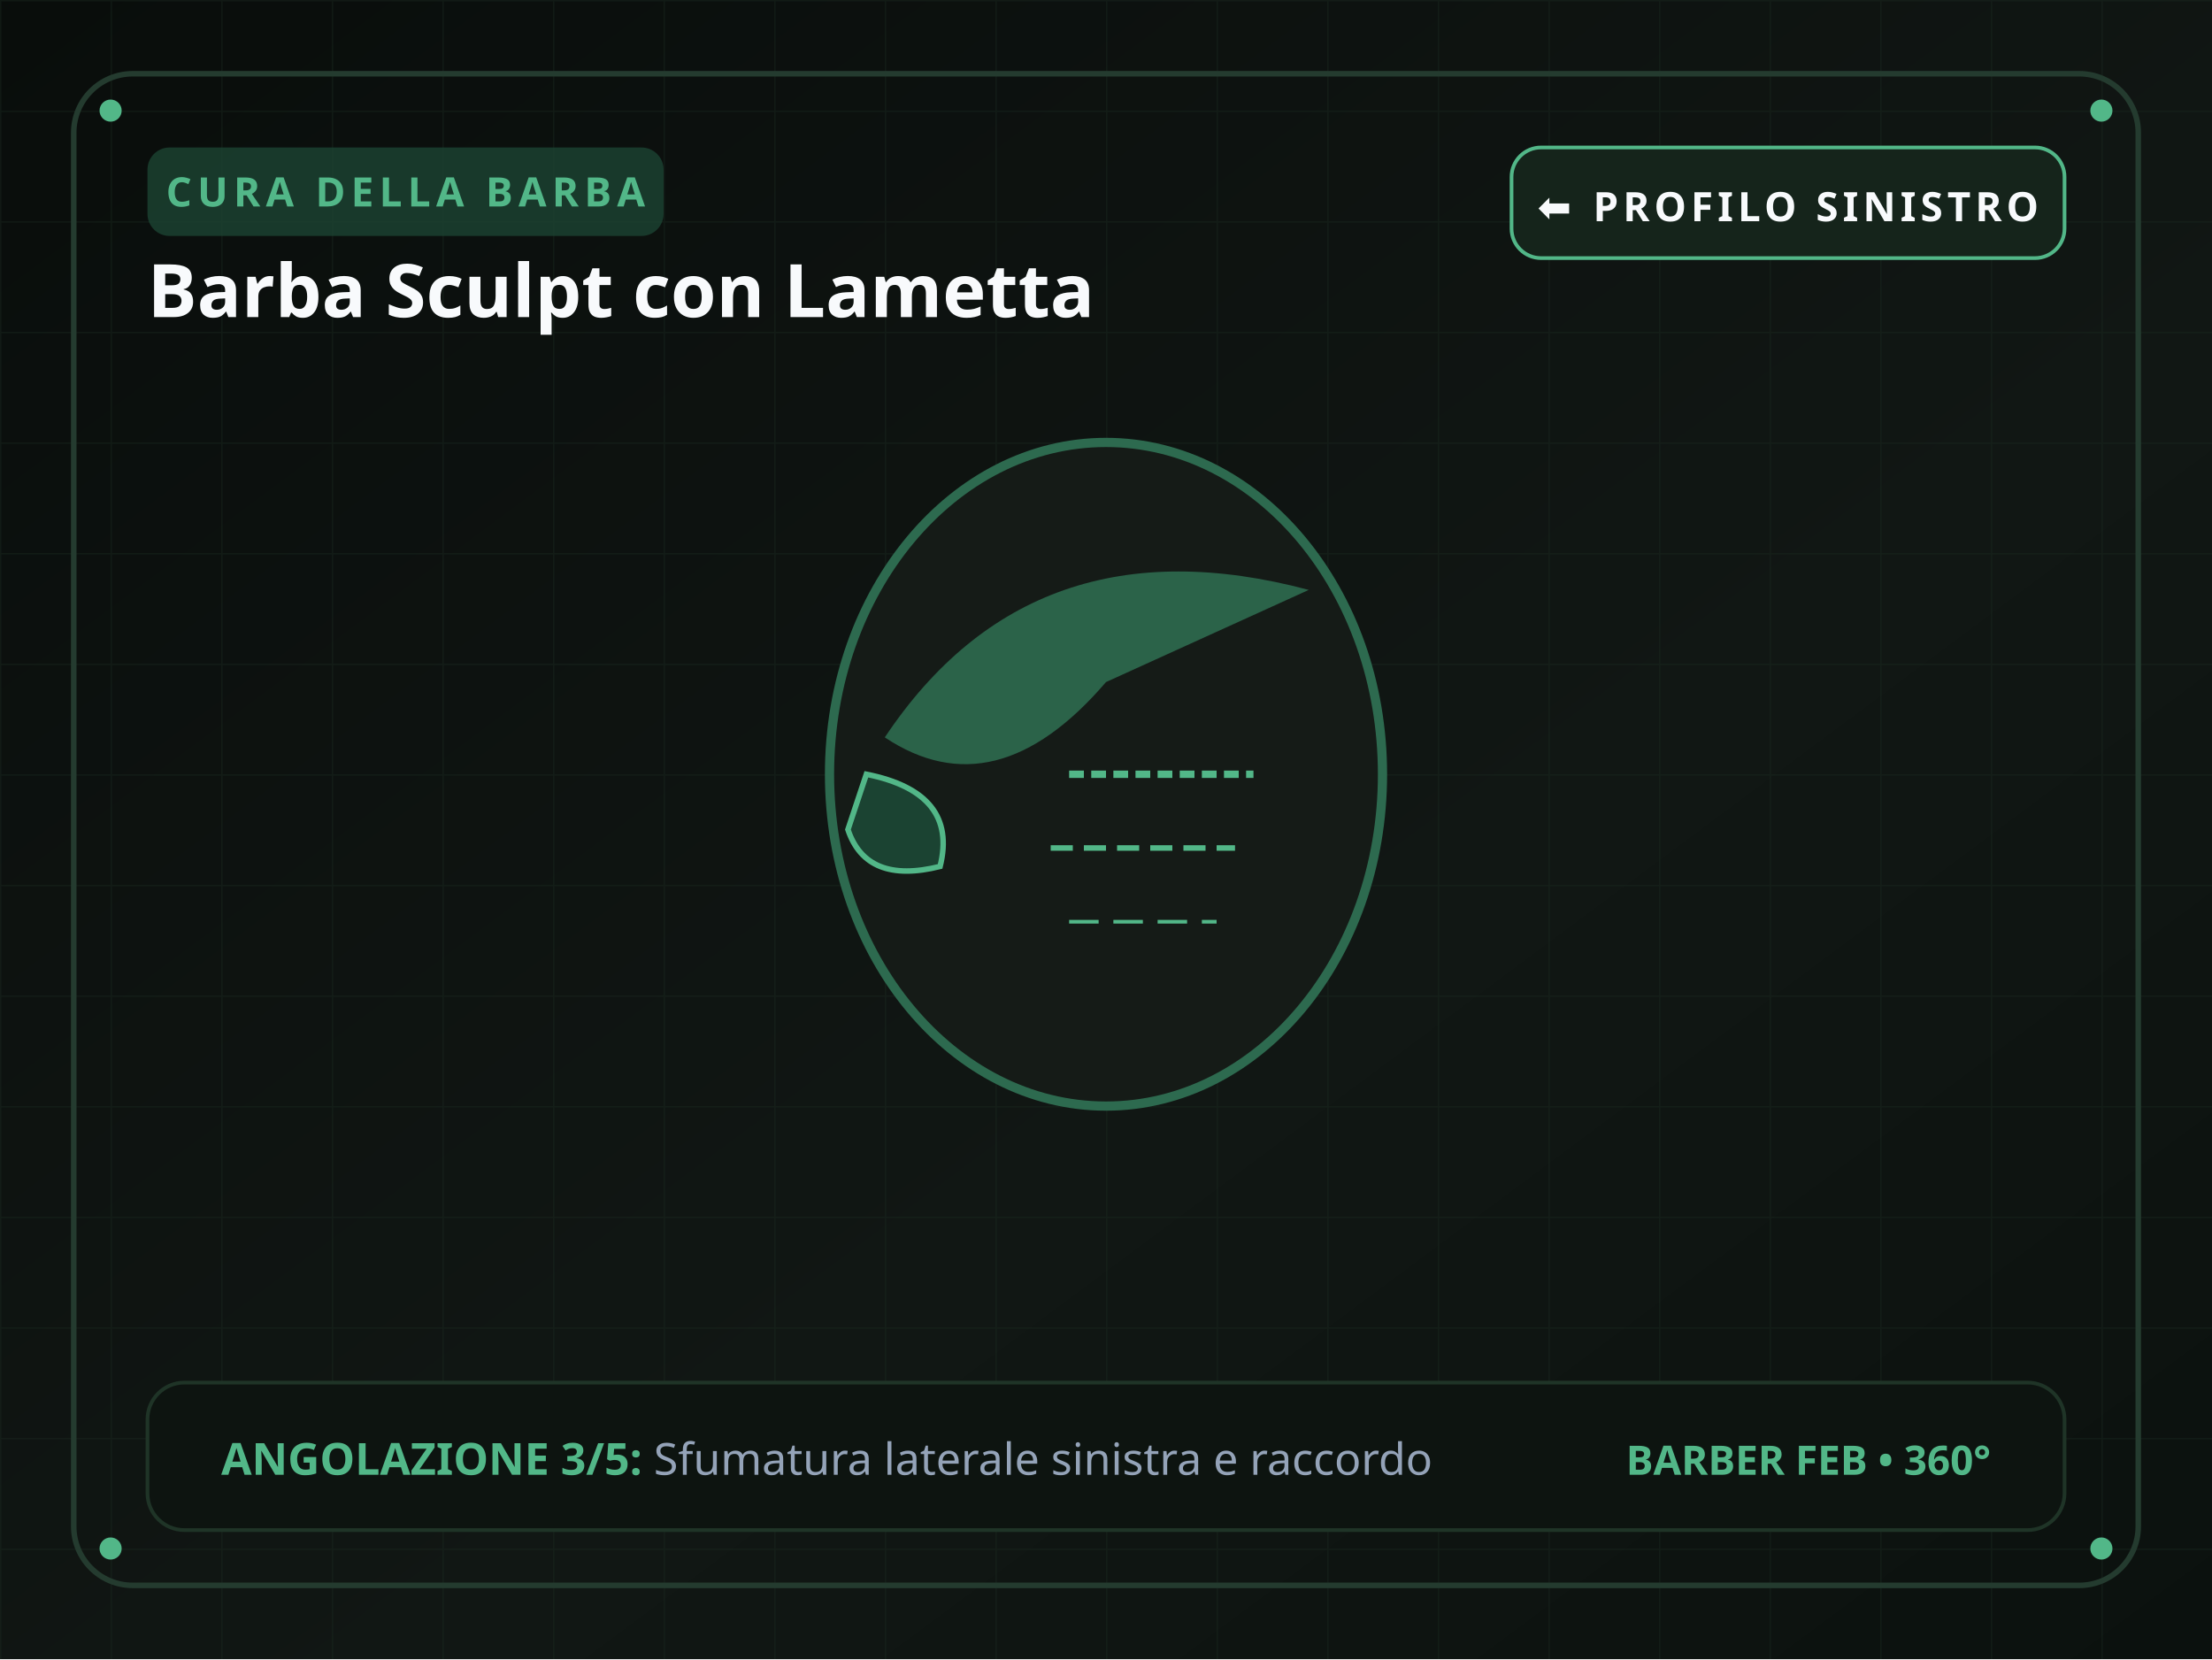
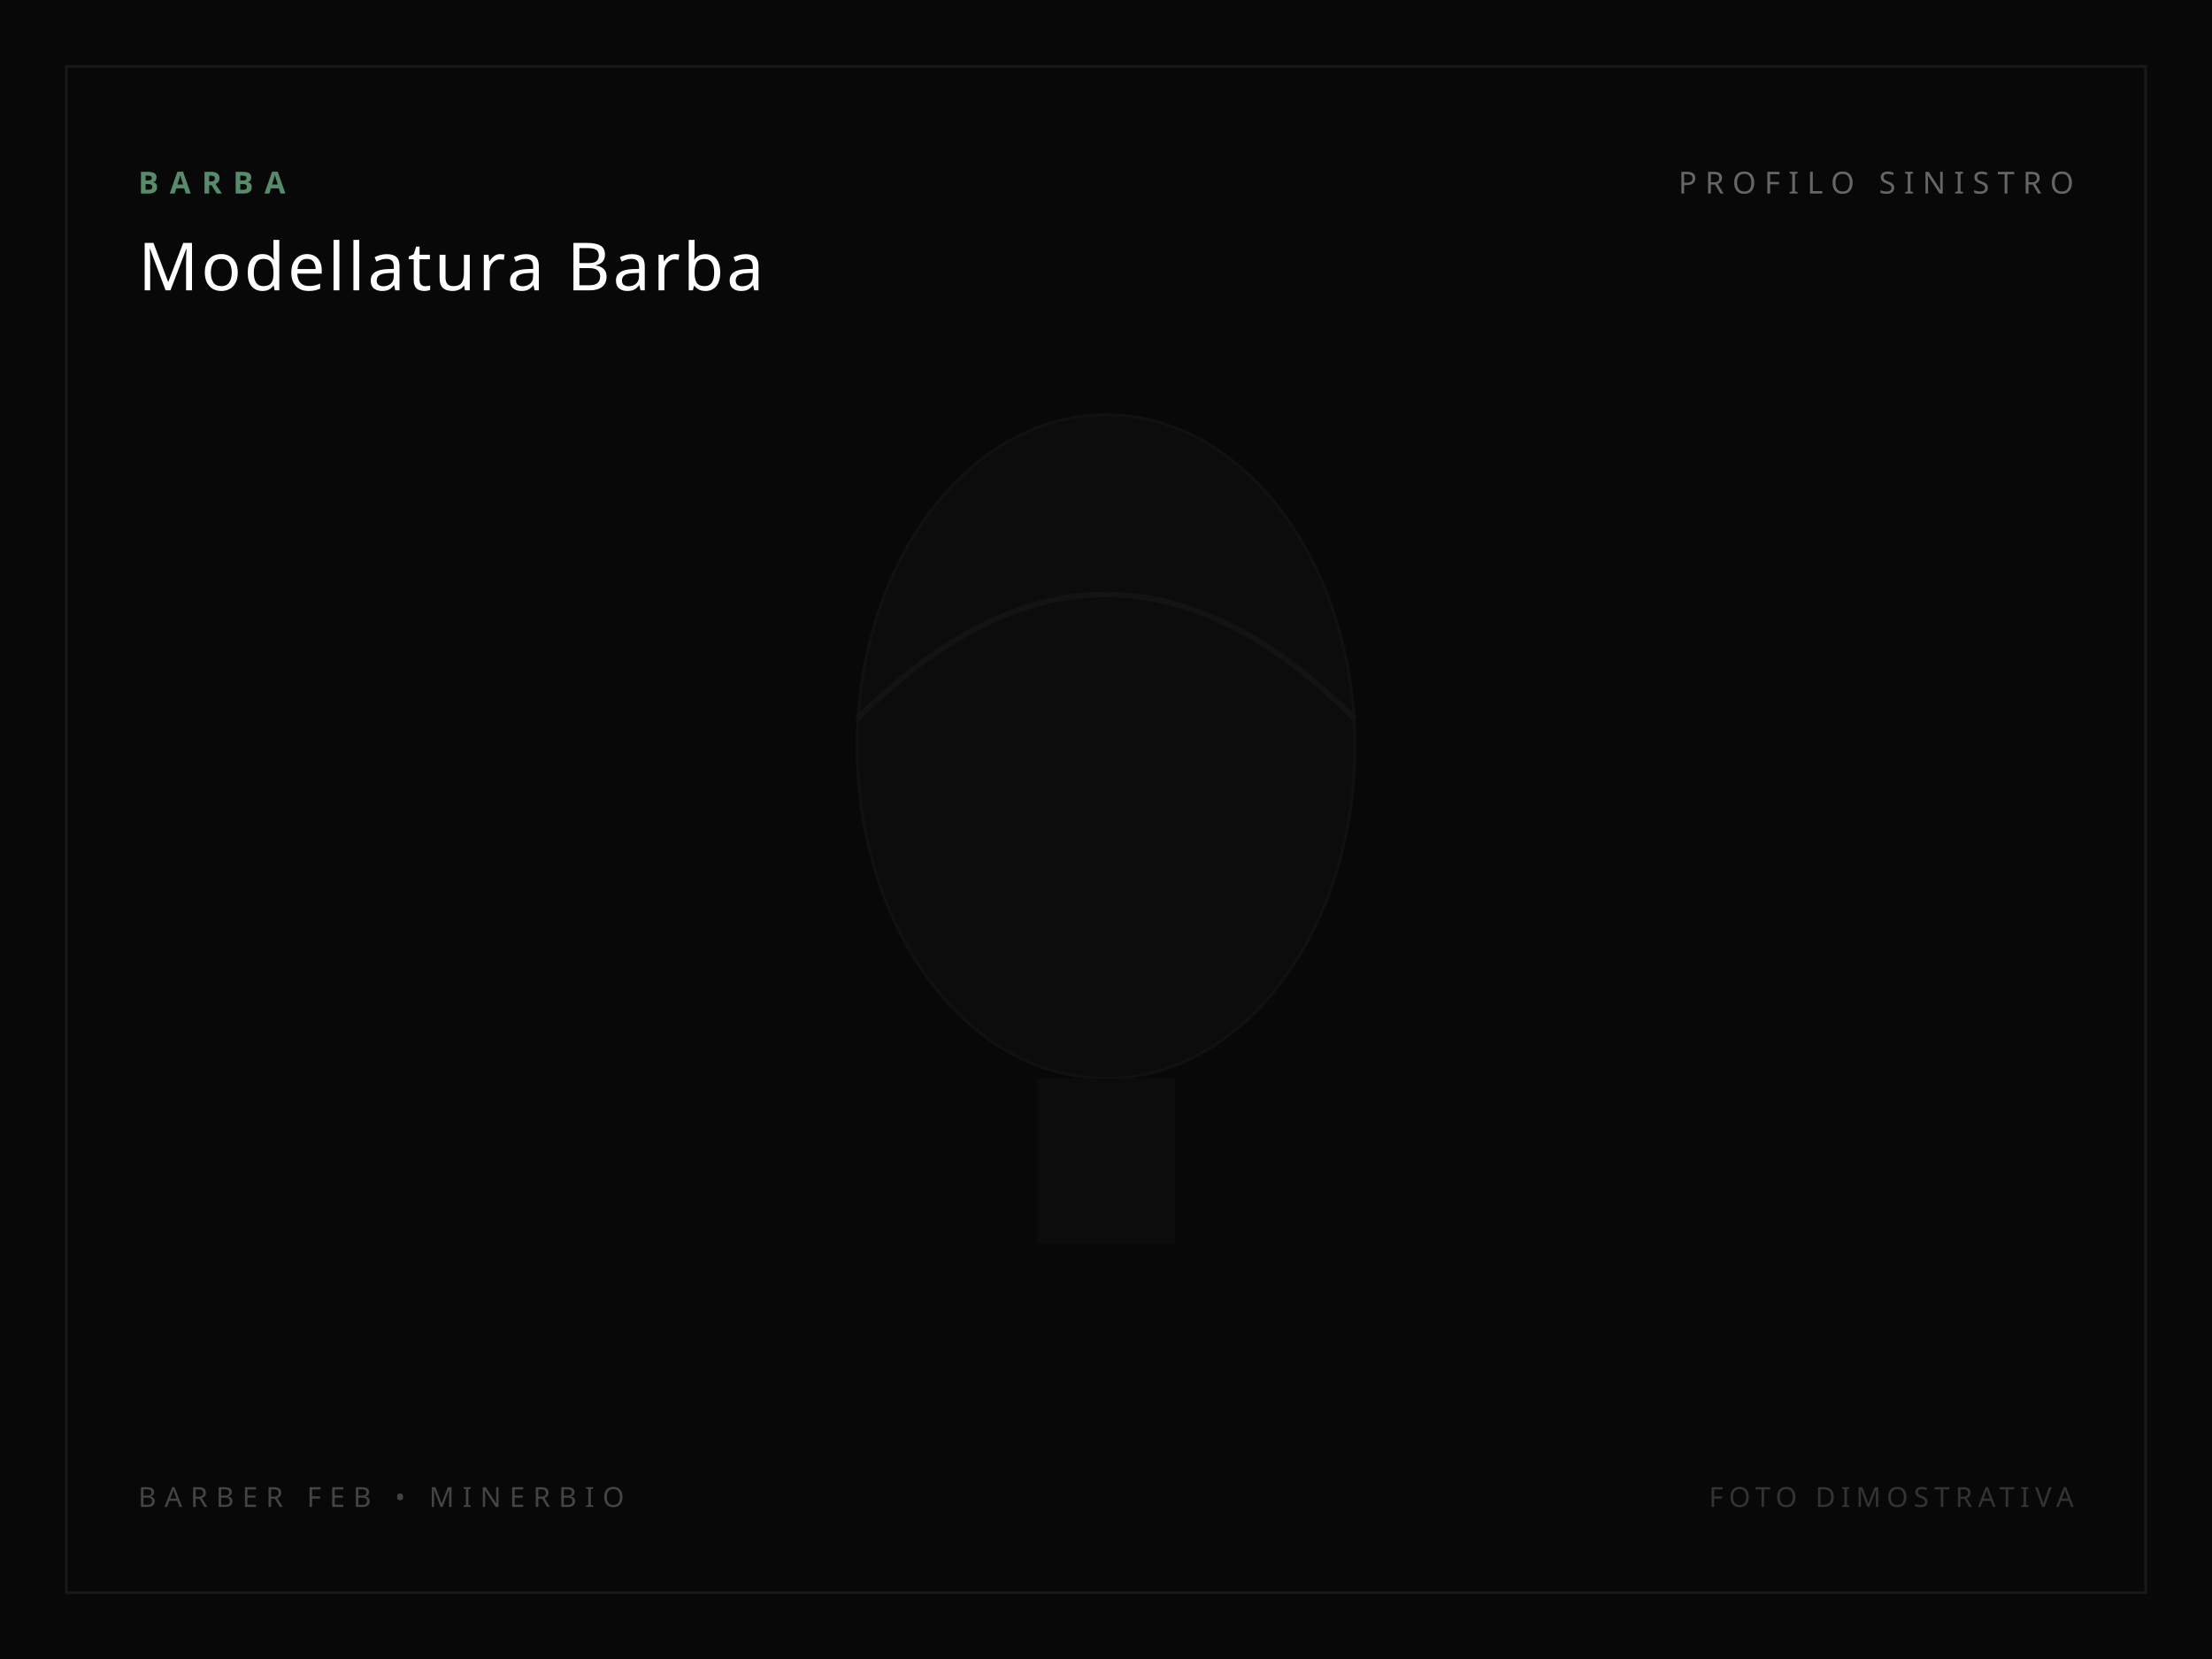
- <svg xmlns="http://www.w3.org/2000/svg" viewBox="0 0 600 450" width="100%" height="100%">
-   <defs>
-     <linearGradient id="bgGrad" x1="0%" y1="0%" x2="100%" y2="100%">
-       <stop offset="0%" stop-color="#090d0b" />
-       <stop offset="60%" stop-color="#111714" />
-       <stop offset="100%" stop-color="#0b110e" />
-     </linearGradient>
-     <linearGradient id="primaryGreen" x1="0%" y1="0%" x2="100%" y2="0%">
-       <stop offset="0%" stop-color="#2d6a4f" />
-       <stop offset="100%" stop-color="#52b788" />
-     </linearGradient>
-     <pattern id="grid" width="30" height="30" patternUnits="userSpaceOnUse">
-       <path d="M 30 0 L 0 0 0 30" fill="none" stroke="#1b2a21" stroke-width="0.75" opacity="0.4" />
-     </pattern>
-   </defs>
-   <rect width="600" height="450" fill="url(#bgGrad)" />
-   <rect width="600" height="450" fill="url(#grid)" />
-   <rect x="20" y="20" width="560" height="410" rx="16" fill="none" stroke="#243b2f" stroke-width="1.5" />
-   <circle cx="30" cy="30" r="3" fill="#52b788" />
-   <circle cx="570" cy="30" r="3" fill="#52b788" />
-   <circle cx="30" cy="420" r="3" fill="#52b788" />
-   <circle cx="570" cy="420" r="3" fill="#52b788" />
-   <ellipse cx="300" cy="210" rx="75" ry="90" fill="#151b17" stroke="#2d6a4f" stroke-width="2.5" />
-   <path d="M355 160 Q280 140 240 200 Q270 220 300 185 Z" fill="#2d6a4f" opacity="0.9" />
-   <path d="M235 210 Q260 215 255 235 Q235 240 230 225 Z" fill="#1b4332" stroke="#52b788" stroke-width="1.5" />
-   <line x1="290" y1="210" x2="340" y2="210" stroke="#52b788" stroke-width="2" stroke-dasharray="4 2" />
-   <line x1="285" y1="230" x2="335" y2="230" stroke="#52b788" stroke-width="1.5" stroke-dasharray="6 3" />
-   <line x1="290" y1="250" x2="330" y2="250" stroke="#52b788" stroke-width="1" stroke-dasharray="8 4" />
-   <rect x="40" y="40" width="140" height="24" rx="6" fill="#1b4332" opacity="0.8" />
-   <text x="110" y="56" font-family="'Plus Jakarta Sans', sans-serif" font-size="11" font-weight="700" fill="#52b788" text-anchor="middle" letter-spacing="1.5">CURA DELLA BARBA</text>
-   <text x="40" y="86" font-family="'Syne', sans-serif" font-size="20" font-weight="800" fill="#f8fafc">Barba Sculpt con Lametta</text>
-   <rect x="410" y="40" width="150" height="30" rx="8" fill="#15241b" stroke="#52b788" stroke-width="1" />
-   <text x="485" y="60" font-family="'Plus Jakarta Sans', sans-serif" font-size="11" font-weight="800" fill="#f8fafc" text-anchor="middle" letter-spacing="1.2">
-     ⬅️ PROFILO SINISTRO
-   </text>
-   <rect x="40" y="375" width="520" height="40" rx="10" fill="#0d1410" stroke="#1f3427" stroke-width="1" />
-   <text x="60" y="400" font-family="'Plus Jakarta Sans', sans-serif" font-size="12" font-weight="500" fill="#94a3b8">
-     <tspan fill="#52b788" font-weight="700">ANGOLAZIONE 3/5:</tspan> Sfumatura laterale sinistra e raccordo
-   </text>
-   <text x="540" y="400" font-family="'Plus Jakarta Sans', sans-serif" font-size="11" font-weight="600" fill="#52b788" text-anchor="end">
-     BARBER FEB • 360°
-   </text>
+ <svg xmlns="http://www.w3.org/2000/svg" viewBox="0 0 800 600" width="100%" height="100%">
+   <rect width="800" height="600" fill="#080808" />
+   <rect x="24" y="24" width="752" height="552" fill="none" stroke="#181818" stroke-width="1" />
+   <g opacity="0.35">
+     <ellipse cx="400" cy="270" rx="90" ry="120" fill="#141414" stroke="#222222" stroke-width="1" />
+     <path d="M310 260 Q400 170 490 260" stroke="#282828" stroke-width="2" fill="none" />
+     <rect x="375" y="390" width="50" height="60" fill="#141414" />
+   </g>
+   <text x="50" y="70" font-family="'Plus Jakarta Sans', sans-serif" font-size="11" font-weight="600" letter-spacing="4" fill="#588b6b">BARBA</text>
+   <text x="50" y="105" font-family="'Plus Jakarta Sans', sans-serif" font-size="24" font-weight="400" letter-spacing="1" fill="#ffffff">Modellatura Barba</text>
+   <text x="750" y="70" font-family="'Plus Jakarta Sans', sans-serif" font-size="11" font-weight="500" letter-spacing="3" fill="#666666" text-anchor="end">PROFILO SINISTRO</text>
+   <text x="50" y="545" font-family="'Plus Jakarta Sans', sans-serif" font-size="10" font-weight="400" letter-spacing="3" fill="#444444">BARBER FEB • MINERBIO</text>
+   <text x="750" y="545" font-family="'Plus Jakarta Sans', sans-serif" font-size="10" font-weight="400" letter-spacing="2" fill="#333333" text-anchor="end">FOTO DIMOSTRATIVA</text>
</svg>
